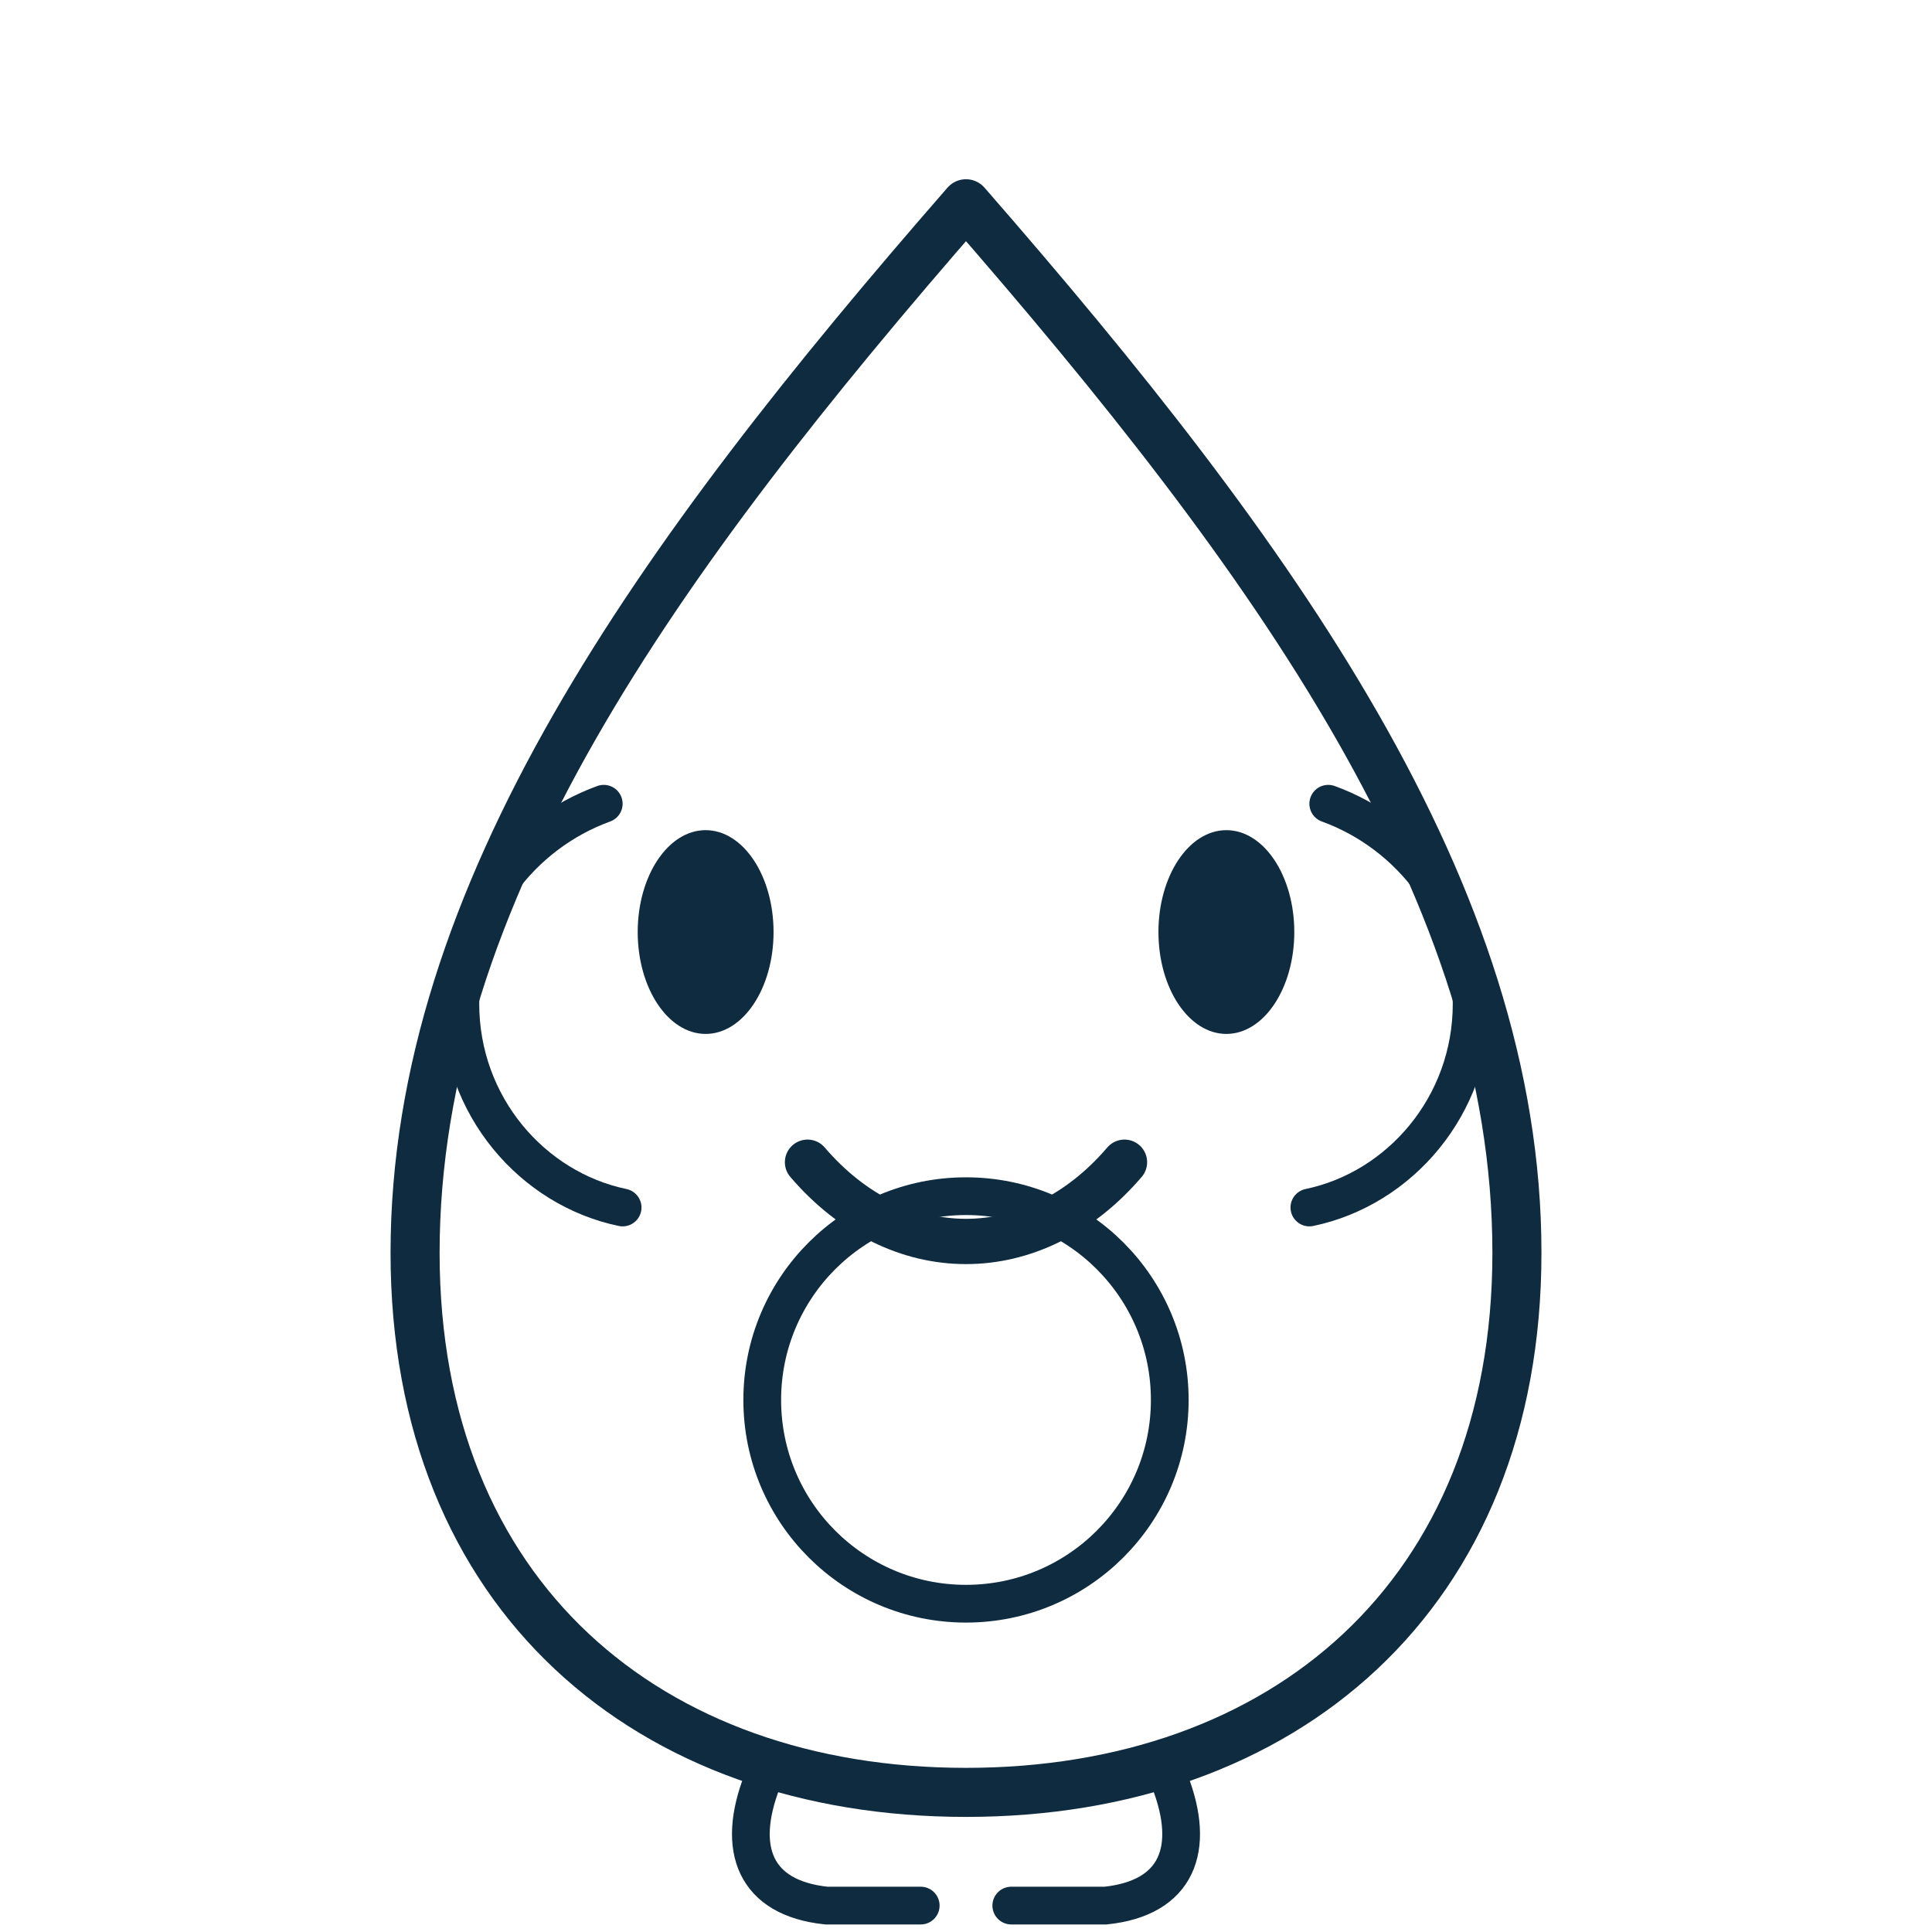
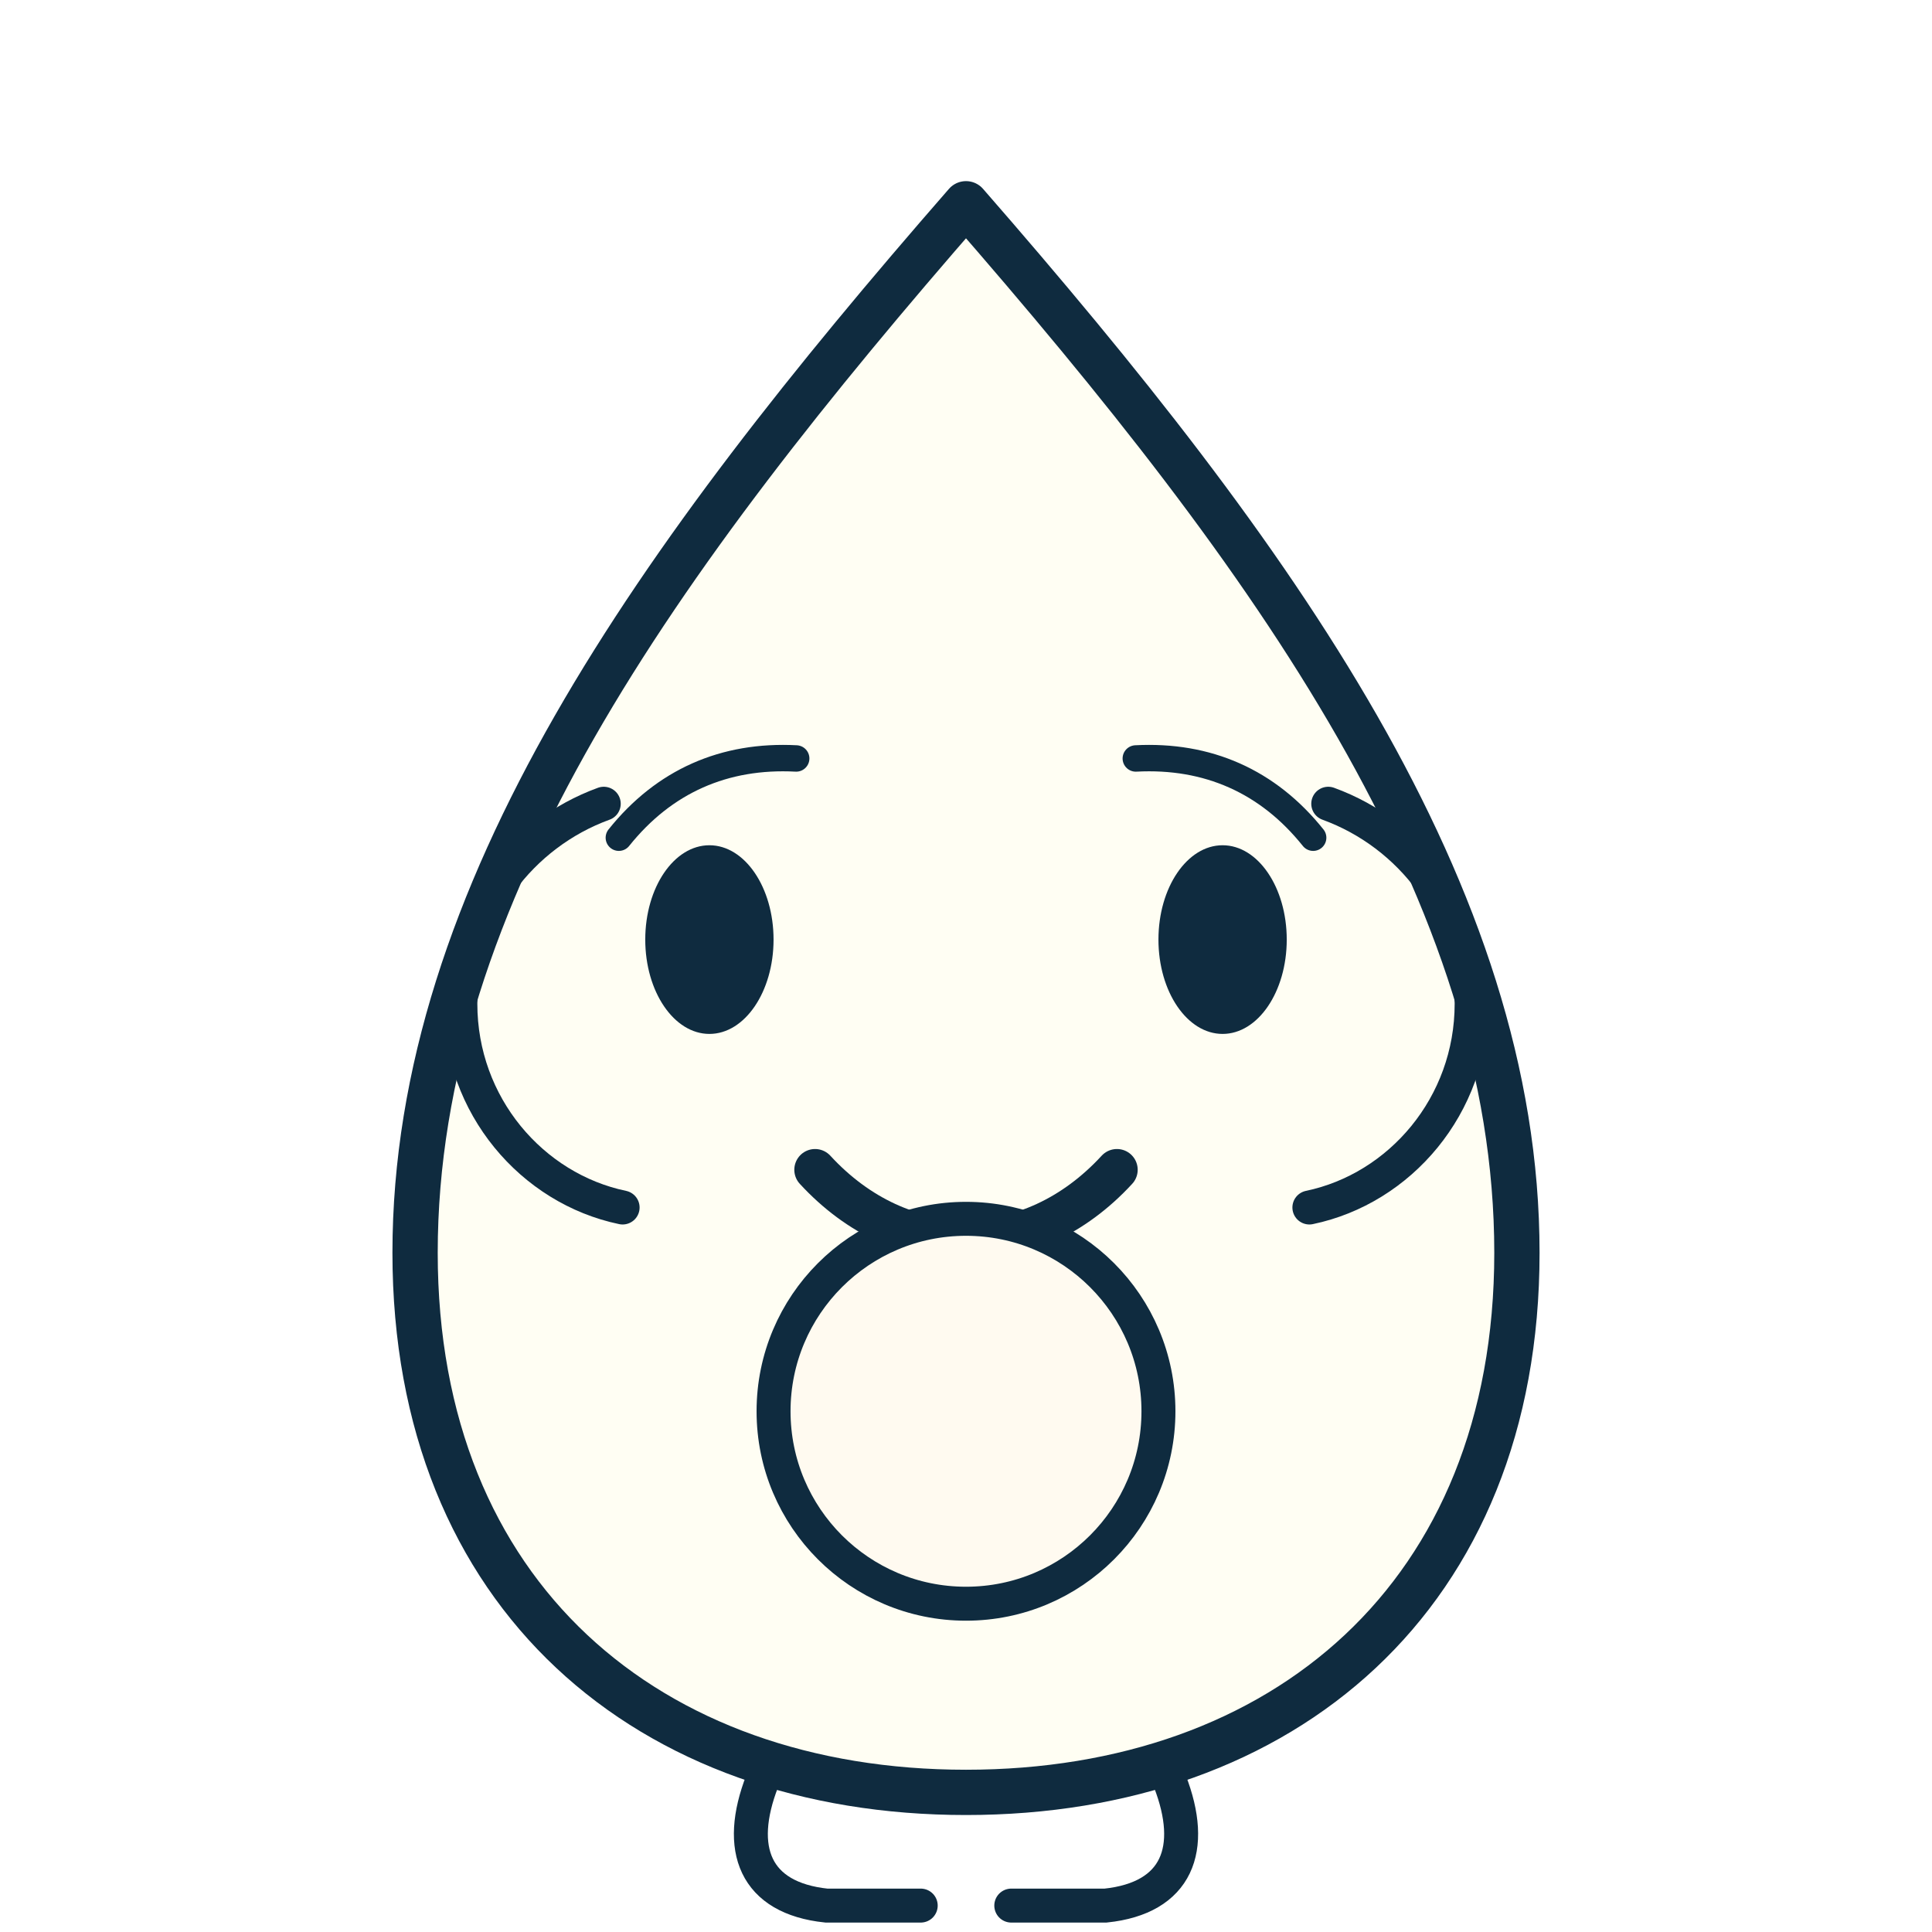
<svg xmlns="http://www.w3.org/2000/svg" width="512" height="512" viewBox="0 0 512 512" role="img" aria-labelledby="title desc">
  <rect width="512" height="512" fill="none" />
-   <path d="M256 54c82 94 146 183 146 278 0 91-62 143-146 143s-146-52-146-143c0-95 64-184 146-278z" fill="none" stroke="#0f2b3f" stroke-width="13" stroke-linejoin="round" />
-   <path d="M165 320c-24-5-43-27-43-54 0-24 16-45 38-53" fill="none" stroke="#0f2b3f" stroke-width="10" stroke-linecap="round" />
-   <path d="M347 320c24-5 43-27 43-54 0-24-16-45-38-53" fill="none" stroke="#0f2b3f" stroke-width="10" stroke-linecap="round" />
-   <ellipse cx="187" cy="247" rx="18" ry="27" fill="#0f2b3f" />
-   <ellipse cx="325" cy="247" rx="18" ry="27" fill="#0f2b3f" />
-   <path d="M214 308c24 28 60 28 84 0" fill="none" stroke="#0f2b3f" stroke-width="12" stroke-linecap="round" />
-   <circle cx="256" cy="371" r="54" fill="none" stroke="#0f2b3f" stroke-width="10" />
-   <path d="M202 472c-7 18-2 31 17 33h25" fill="none" stroke="#0f2b3f" stroke-width="10" stroke-linecap="round" />
-   <path d="M310 472c7 18 2 31-17 33h-25" fill="none" stroke="#0f2b3f" stroke-width="10" stroke-linecap="round" />
+   <path d="M256 54c82 94 146 183 146 278 0 91-62 143-146 143s-146-52-146-143c0-95 64-184 146-278z" fill="#fffef3" stroke="#0f2b3f" stroke-width="12" stroke-linejoin="round" />
+   <path d="M165 320c-24-5-43-27-43-54 0-24 16-45 38-53" fill="none" stroke="#0f2b3f" stroke-width="9" stroke-linecap="round" />
+   <path d="M347 320c24-5 43-27 43-54 0-24-16-45-38-53" fill="none" stroke="#0f2b3f" stroke-width="9" stroke-linecap="round" />
+   <path d="M164 222c12-15 28-22 47-21" fill="none" stroke="#0f2b3f" stroke-width="7" stroke-linecap="round" />
+   <path d="M301 201c19-1 35 6 47 21" fill="none" stroke="#0f2b3f" stroke-width="7" stroke-linecap="round" />
+   <ellipse cx="188" cy="249" rx="17" ry="25" fill="#0f2b3f" />
+   <ellipse cx="324" cy="249" rx="17" ry="25" fill="#0f2b3f" />
+   <path d="M216 310c23 25 57 25 80 0" fill="none" stroke="#0f2b3f" stroke-width="11" stroke-linecap="round" />
+   <circle cx="256" cy="374" r="51" fill="#fffaf0" stroke="#0f2b3f" stroke-width="9" />
+   <path d="M202 472c-7 18-2 31 17 33h25" fill="none" stroke="#0f2b3f" stroke-width="9" stroke-linecap="round" />
+   <path d="M310 472c7 18 2 31-17 33h-25" fill="none" stroke="#0f2b3f" stroke-width="9" stroke-linecap="round" />
</svg>
